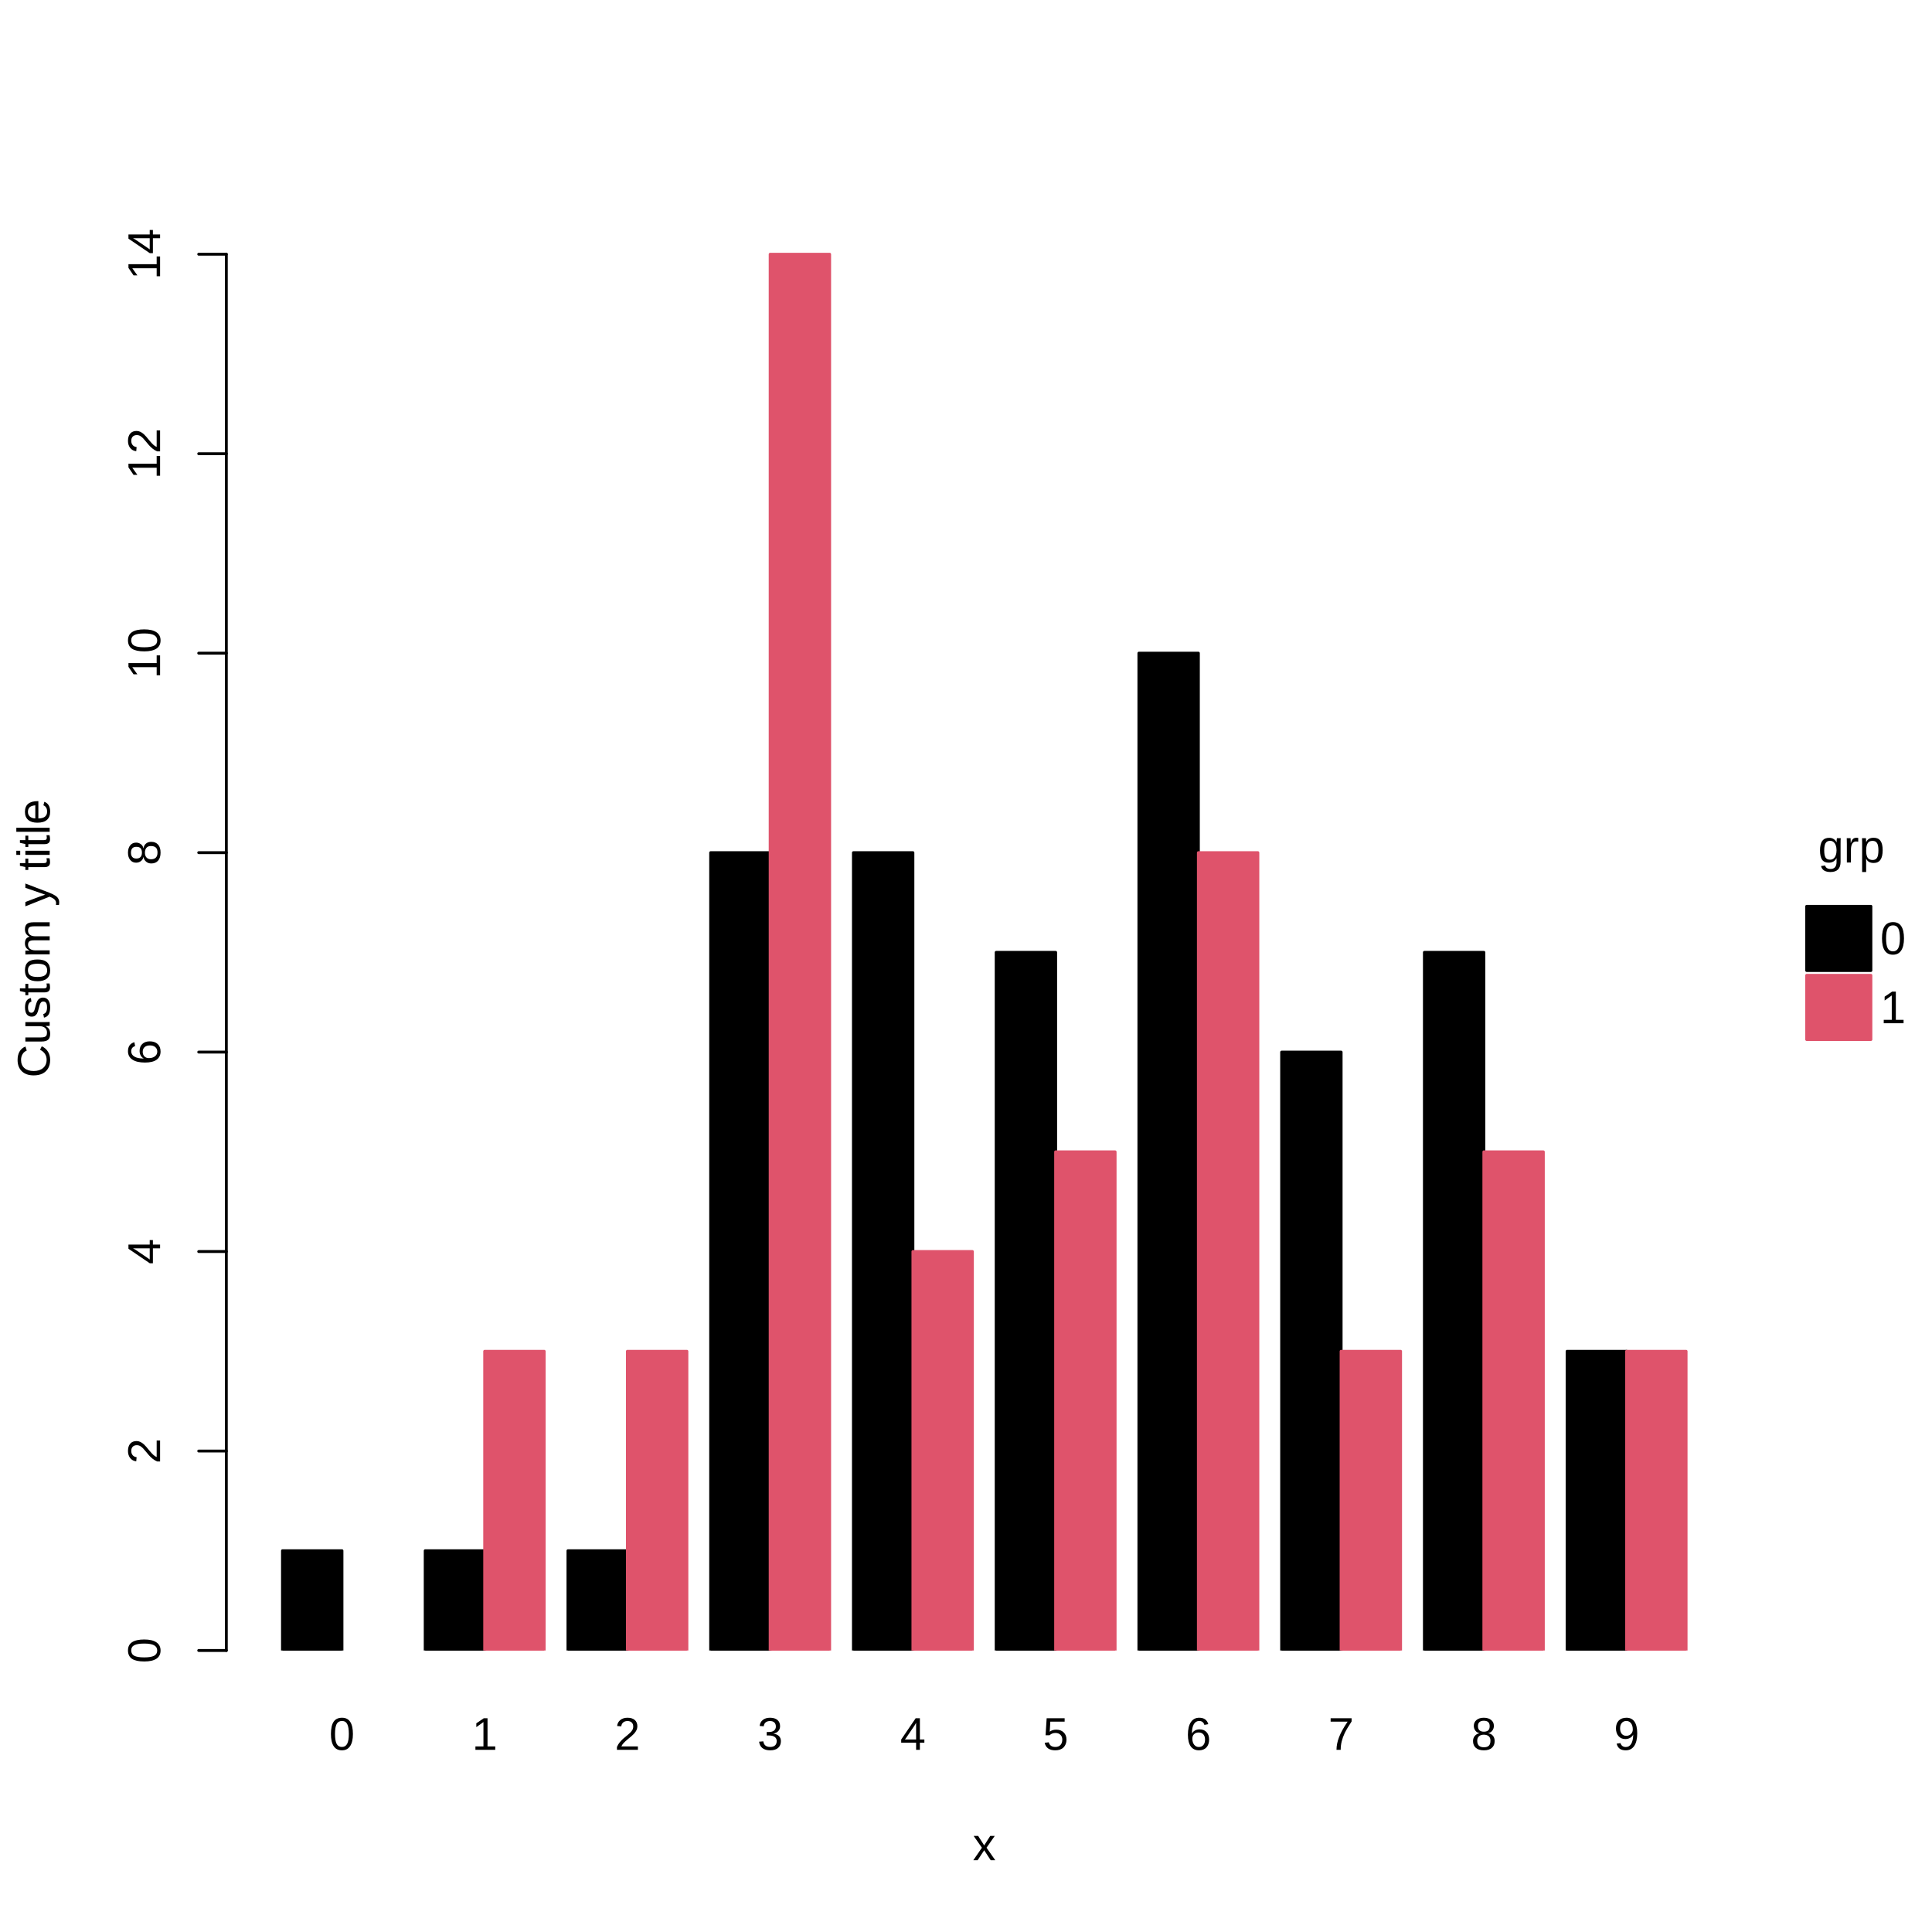
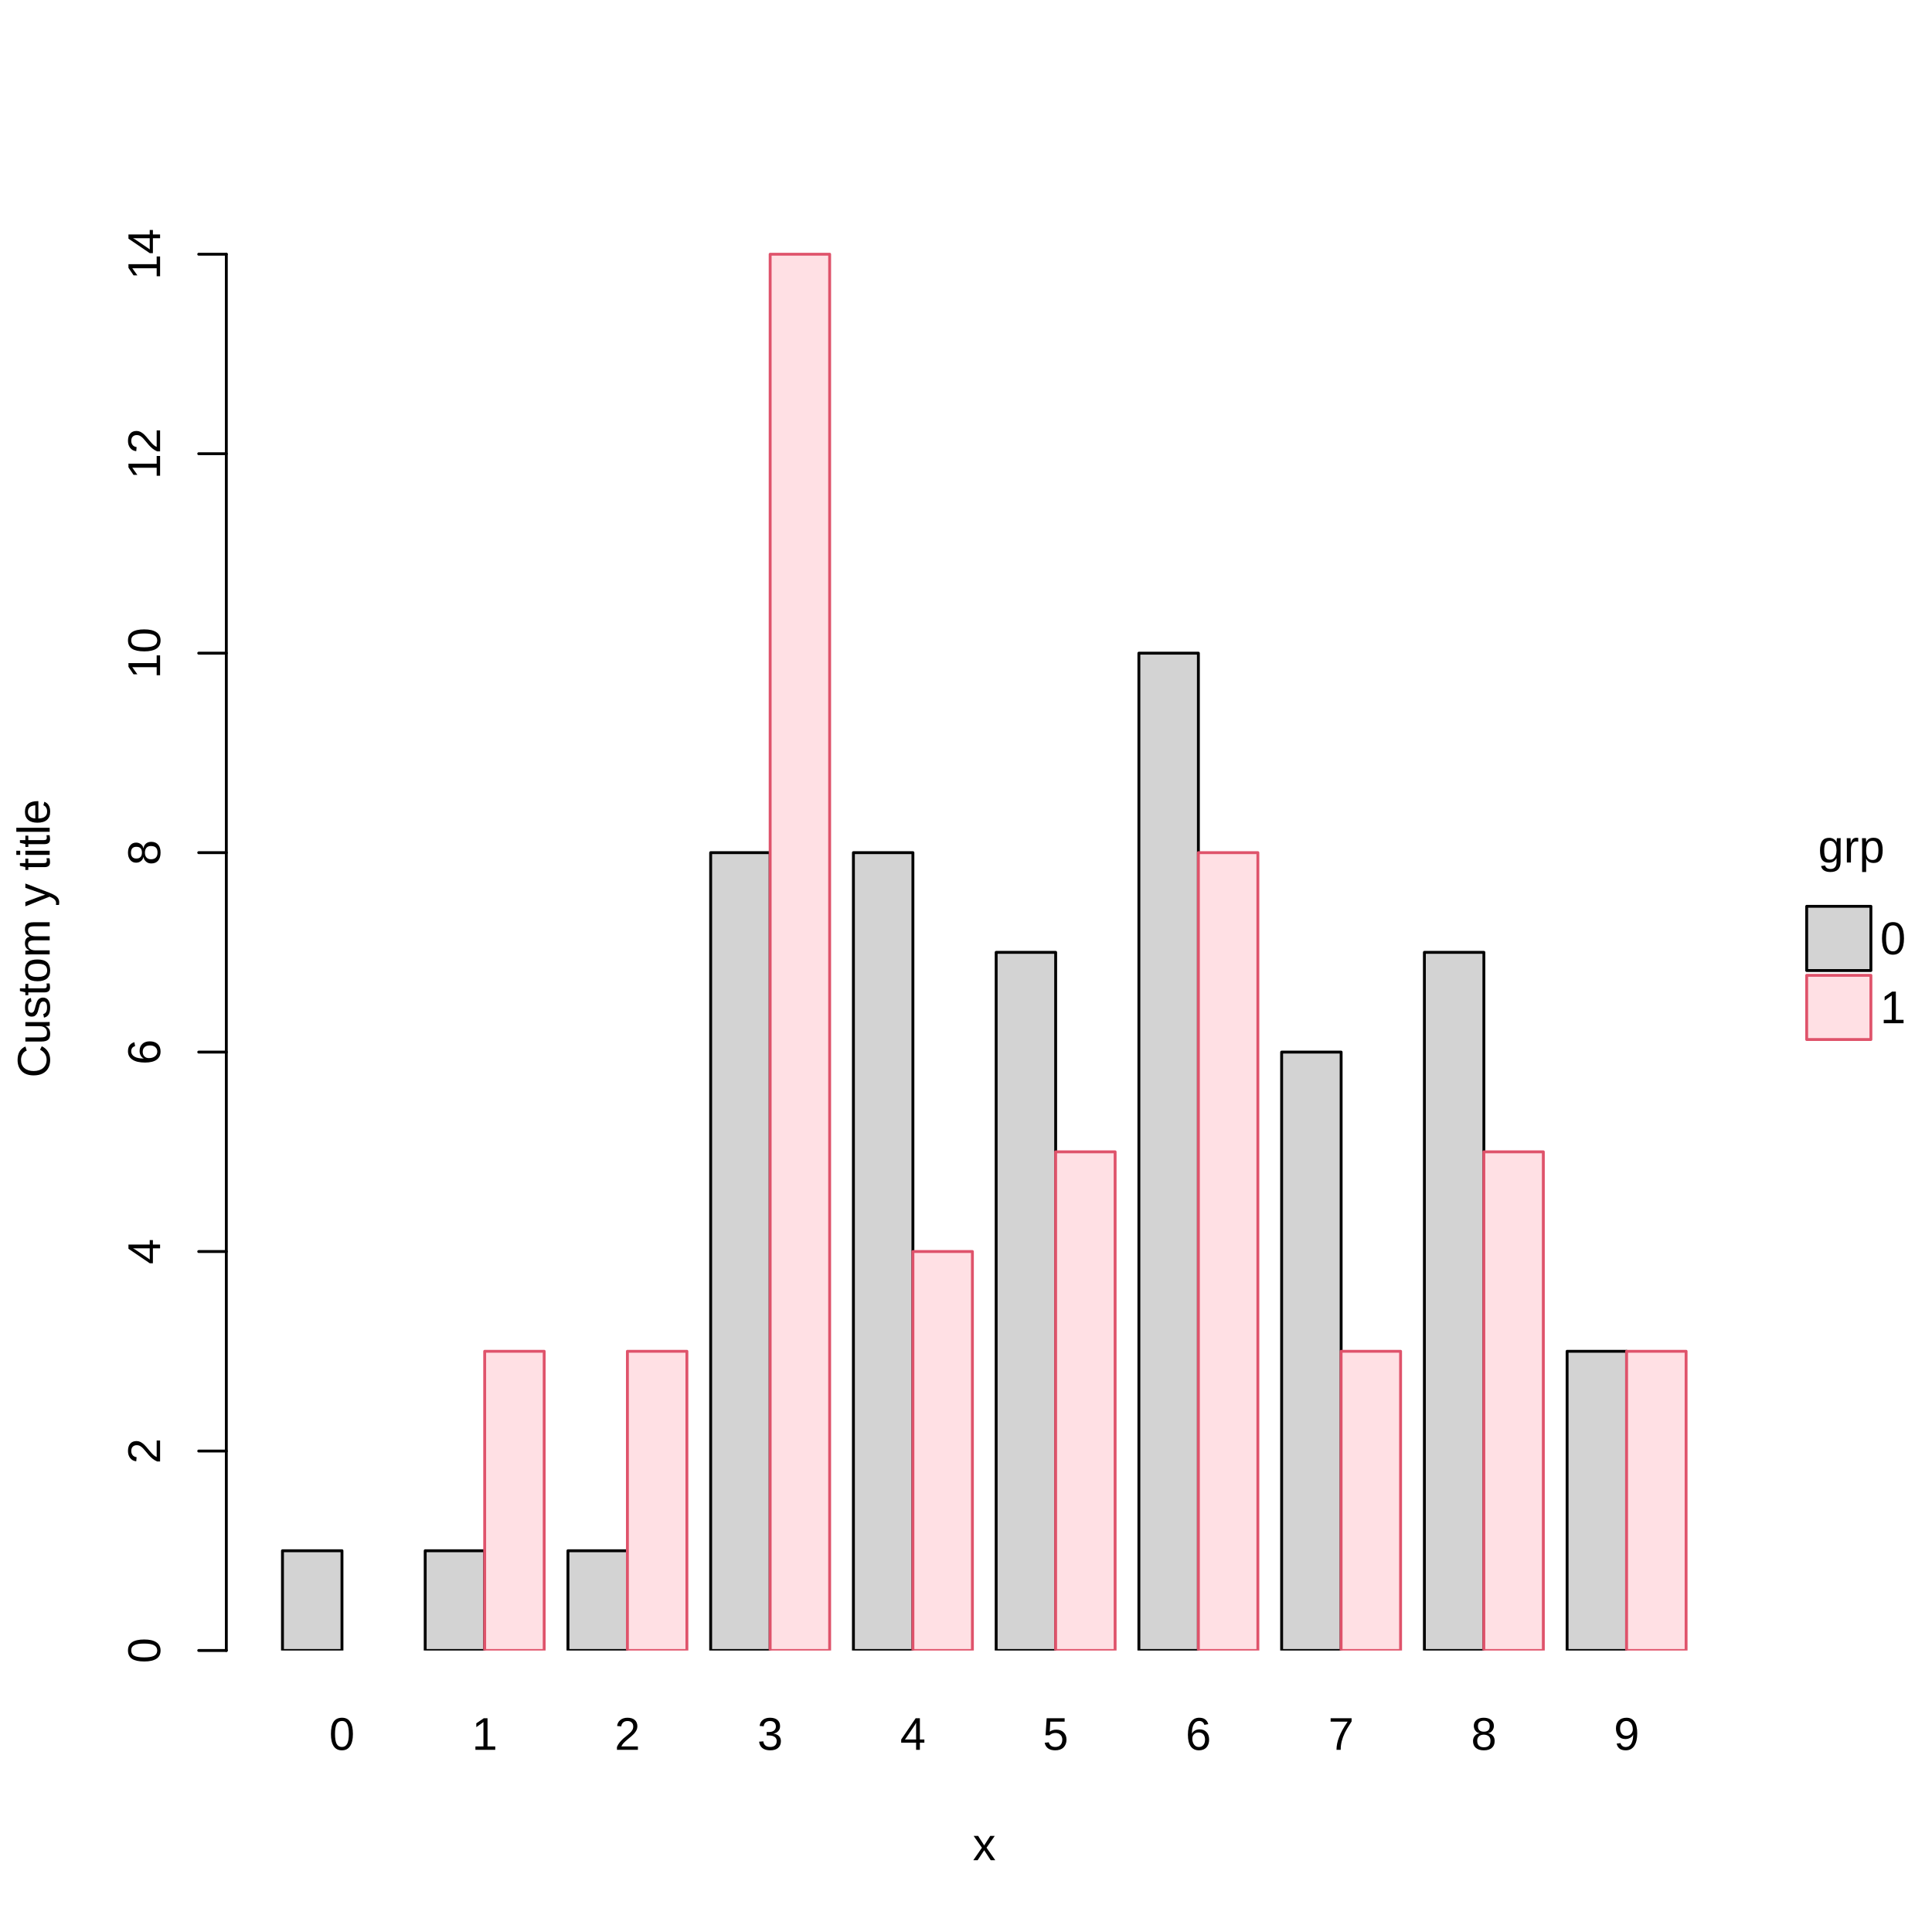
<svg xmlns="http://www.w3.org/2000/svg" width="504.00pt" height="504.00pt" viewBox="0 0 504.00 504.00">
  <g class="svglite">
    <defs>
      <style type="text/css">
    .svglite line, .svglite polyline, .svglite polygon, .svglite path, .svglite rect, .svglite circle {
      fill: none;
      stroke: #000000;
      stroke-linecap: round;
      stroke-linejoin: round;
      stroke-miterlimit: 10.00;
    }
    .svglite text {
      white-space: pre;
    }
    .svglite g.glyphgroup path {
      fill: inherit;
      stroke: none;
    }
  </style>
    </defs>
    <rect width="100%" height="100%" style="stroke: none; fill: #FFFFFF;" />
    <defs>
      <clipPath id="cpMC4wMHw1MDQuMDB8MC4wMHw1MDQuMDA=">
        <rect x="0.00" y="0.00" width="504.00" height="504.00" />
      </clipPath>
    </defs>
    <g clip-path="url(#cpMC4wMHw1MDQuMDB8MC4wMHw1MDQuMDA=)">
-       <rect x="471.31" y="236.43" width="16.75" height="16.75" style="stroke-width: 0.75; fill: #000000;" />
-       <rect x="471.31" y="254.43" width="16.75" height="16.75" style="stroke-width: 0.75; stroke: #DF536B; fill: #DF536B;" />
+       <rect x="471.31" y="236.43" width="16.75" height="16.75" style="stroke-width: 0.75; fill: #D3D3D3;" />
+       <rect x="471.31" y="254.43" width="16.75" height="16.75" style="stroke-width: 0.75; stroke: #DF536B; fill: #FFE0E4;" />
      <text x="482.96" y="225.00" text-anchor="middle" style="font-size: 12.00px; font-family: &quot;Liberation Sans&quot;;" textLength="17.34px" lengthAdjust="spacingAndGlyphs">grp</text>
      <text x="490.49" y="248.93" style="font-size: 12.00px; font-family: &quot;Liberation Sans&quot;;" textLength="6.67px" lengthAdjust="spacingAndGlyphs">0</text>
      <text x="490.49" y="266.93" style="font-size: 12.00px; font-family: &quot;Liberation Sans&quot;;" textLength="6.67px" lengthAdjust="spacingAndGlyphs">1</text>
    </g>
    <defs>
      <clipPath id="cpMC4wMHw0NTQuNDl8MC4wMHw1MDQuMDA=">
        <rect x="0.00" y="0.00" width="454.49" height="504.00" />
      </clipPath>
    </defs>
    <g clip-path="url(#cpMC4wMHw0NTQuNDl8MC4wMHw1MDQuMDA=)">
      <text x="256.76" y="485.28" text-anchor="middle" style="font-size: 12.00px; font-family: &quot;Liberation Sans&quot;;" textLength="6.00px" lengthAdjust="spacingAndGlyphs">x</text>
      <text transform="translate(12.96,244.80) rotate(-90)" text-anchor="middle" style="font-size: 12.00px; font-family: &quot;Liberation Sans&quot;;" textLength="72.67px" lengthAdjust="spacingAndGlyphs">Custom y title</text>
    </g>
    <g clip-path="url(#cpMC4wMHw1MDQuMDB8MC4wMHw1MDQuMDA=)">
      <text x="89.20" y="456.48" text-anchor="middle" style="font-size: 12.00px; font-family: &quot;Liberation Sans&quot;;" textLength="6.67px" lengthAdjust="spacingAndGlyphs">0</text>
      <text x="126.44" y="456.48" text-anchor="middle" style="font-size: 12.00px; font-family: &quot;Liberation Sans&quot;;" textLength="6.67px" lengthAdjust="spacingAndGlyphs">1</text>
      <text x="163.67" y="456.48" text-anchor="middle" style="font-size: 12.00px; font-family: &quot;Liberation Sans&quot;;" textLength="6.67px" lengthAdjust="spacingAndGlyphs">2</text>
      <text x="200.91" y="456.48" text-anchor="middle" style="font-size: 12.00px; font-family: &quot;Liberation Sans&quot;;" textLength="6.67px" lengthAdjust="spacingAndGlyphs">3</text>
      <text x="238.15" y="456.48" text-anchor="middle" style="font-size: 12.00px; font-family: &quot;Liberation Sans&quot;;" textLength="6.67px" lengthAdjust="spacingAndGlyphs">4</text>
      <text x="275.38" y="456.48" text-anchor="middle" style="font-size: 12.00px; font-family: &quot;Liberation Sans&quot;;" textLength="6.67px" lengthAdjust="spacingAndGlyphs">5</text>
      <text x="312.62" y="456.48" text-anchor="middle" style="font-size: 12.00px; font-family: &quot;Liberation Sans&quot;;" textLength="6.67px" lengthAdjust="spacingAndGlyphs">6</text>
      <text x="349.85" y="456.48" text-anchor="middle" style="font-size: 12.00px; font-family: &quot;Liberation Sans&quot;;" textLength="6.67px" lengthAdjust="spacingAndGlyphs">7</text>
      <text x="387.09" y="456.48" text-anchor="middle" style="font-size: 12.00px; font-family: &quot;Liberation Sans&quot;;" textLength="6.67px" lengthAdjust="spacingAndGlyphs">8</text>
      <text x="424.33" y="456.48" text-anchor="middle" style="font-size: 12.00px; font-family: &quot;Liberation Sans&quot;;" textLength="6.67px" lengthAdjust="spacingAndGlyphs">9</text>
      <line x1="59.04" y1="430.56" x2="59.04" y2="66.32" style="stroke-width: 0.75;" />
      <line x1="59.04" y1="430.56" x2="51.84" y2="430.56" style="stroke-width: 0.75;" />
      <line x1="59.04" y1="378.53" x2="51.84" y2="378.53" style="stroke-width: 0.75;" />
      <line x1="59.04" y1="326.49" x2="51.84" y2="326.49" style="stroke-width: 0.75;" />
      <line x1="59.04" y1="274.46" x2="51.84" y2="274.46" style="stroke-width: 0.75;" />
      <line x1="59.04" y1="222.43" x2="51.84" y2="222.43" style="stroke-width: 0.75;" />
      <line x1="59.04" y1="170.39" x2="51.84" y2="170.39" style="stroke-width: 0.75;" />
      <line x1="59.04" y1="118.36" x2="51.84" y2="118.36" style="stroke-width: 0.75;" />
      <line x1="59.04" y1="66.32" x2="51.84" y2="66.32" style="stroke-width: 0.75;" />
      <text transform="translate(41.76,430.56) rotate(-90)" text-anchor="middle" style="font-size: 12.00px; font-family: &quot;Liberation Sans&quot;;" textLength="6.67px" lengthAdjust="spacingAndGlyphs">0</text>
      <text transform="translate(41.76,378.53) rotate(-90)" text-anchor="middle" style="font-size: 12.00px; font-family: &quot;Liberation Sans&quot;;" textLength="6.67px" lengthAdjust="spacingAndGlyphs">2</text>
      <text transform="translate(41.76,326.49) rotate(-90)" text-anchor="middle" style="font-size: 12.00px; font-family: &quot;Liberation Sans&quot;;" textLength="6.67px" lengthAdjust="spacingAndGlyphs">4</text>
      <text transform="translate(41.76,274.46) rotate(-90)" text-anchor="middle" style="font-size: 12.00px; font-family: &quot;Liberation Sans&quot;;" textLength="6.67px" lengthAdjust="spacingAndGlyphs">6</text>
      <text transform="translate(41.76,222.43) rotate(-90)" text-anchor="middle" style="font-size: 12.00px; font-family: &quot;Liberation Sans&quot;;" textLength="6.67px" lengthAdjust="spacingAndGlyphs">8</text>
      <text transform="translate(41.76,170.39) rotate(-90)" text-anchor="middle" style="font-size: 12.00px; font-family: &quot;Liberation Sans&quot;;" textLength="13.34px" lengthAdjust="spacingAndGlyphs">10</text>
      <text transform="translate(41.76,118.36) rotate(-90)" text-anchor="middle" style="font-size: 12.00px; font-family: &quot;Liberation Sans&quot;;" textLength="13.34px" lengthAdjust="spacingAndGlyphs">12</text>
      <text transform="translate(41.76,66.32) rotate(-90)" text-anchor="middle" style="font-size: 12.00px; font-family: &quot;Liberation Sans&quot;;" textLength="13.34px" lengthAdjust="spacingAndGlyphs">14</text>
    </g>
    <defs>
      <clipPath id="cpNTkuMDR8NDU0LjQ5fDU5LjA0fDQzMC41Ng==">
        <rect x="59.04" y="59.04" width="395.45" height="371.52" />
      </clipPath>
    </defs>
    <g clip-path="url(#cpNTkuMDR8NDU0LjQ5fDU5LjA0fDQzMC41Ng==)">
-       <rect x="73.69" y="404.54" width="15.52" height="26.02" style="stroke-width: 0.75; fill: #000000;" />
-       <rect x="110.92" y="404.54" width="15.52" height="26.02" style="stroke-width: 0.75; fill: #000000;" />
-       <rect x="148.16" y="404.54" width="15.52" height="26.02" style="stroke-width: 0.75; fill: #000000;" />
-       <rect x="185.39" y="222.43" width="15.52" height="208.13" style="stroke-width: 0.75; fill: #000000;" />
-       <rect x="222.63" y="222.43" width="15.52" height="208.13" style="stroke-width: 0.75; fill: #000000;" />
-       <rect x="259.87" y="248.44" width="15.52" height="182.12" style="stroke-width: 0.75; fill: #000000;" />
-       <rect x="297.10" y="170.39" width="15.52" height="260.17" style="stroke-width: 0.75; fill: #000000;" />
-       <rect x="334.34" y="274.46" width="15.52" height="156.10" style="stroke-width: 0.75; fill: #000000;" />
-       <rect x="371.58" y="248.44" width="15.52" height="182.12" style="stroke-width: 0.75; fill: #000000;" />
-       <rect x="408.81" y="352.51" width="15.52" height="78.05" style="stroke-width: 0.75; fill: #000000;" />
-       <rect x="89.20" y="430.56" width="15.52" height="0.00" style="stroke-width: 0.75; stroke: #DF536B; fill: #DF536B;" />
-       <rect x="126.44" y="352.51" width="15.52" height="78.05" style="stroke-width: 0.75; stroke: #DF536B; fill: #DF536B;" />
-       <rect x="163.67" y="352.51" width="15.52" height="78.05" style="stroke-width: 0.75; stroke: #DF536B; fill: #DF536B;" />
-       <rect x="200.91" y="66.32" width="15.52" height="364.24" style="stroke-width: 0.75; stroke: #DF536B; fill: #DF536B;" />
-       <rect x="238.15" y="326.49" width="15.52" height="104.07" style="stroke-width: 0.75; stroke: #DF536B; fill: #DF536B;" />
-       <rect x="275.38" y="300.48" width="15.52" height="130.08" style="stroke-width: 0.75; stroke: #DF536B; fill: #DF536B;" />
-       <rect x="312.62" y="222.43" width="15.52" height="208.13" style="stroke-width: 0.75; stroke: #DF536B; fill: #DF536B;" />
-       <rect x="349.85" y="352.51" width="15.52" height="78.05" style="stroke-width: 0.75; stroke: #DF536B; fill: #DF536B;" />
-       <rect x="387.09" y="300.48" width="15.52" height="130.08" style="stroke-width: 0.75; stroke: #DF536B; fill: #DF536B;" />
-       <rect x="424.33" y="352.51" width="15.52" height="78.05" style="stroke-width: 0.75; stroke: #DF536B; fill: #DF536B;" />
+       <rect x="73.69" y="404.54" width="15.52" height="26.02" style="stroke-width: 0.75; fill: #D3D3D3;" />
+       <rect x="110.92" y="404.54" width="15.52" height="26.02" style="stroke-width: 0.75; fill: #D3D3D3;" />
+       <rect x="148.16" y="404.54" width="15.52" height="26.02" style="stroke-width: 0.75; fill: #D3D3D3;" />
+       <rect x="185.39" y="222.43" width="15.52" height="208.13" style="stroke-width: 0.75; fill: #D3D3D3;" />
+       <rect x="222.63" y="222.43" width="15.52" height="208.13" style="stroke-width: 0.75; fill: #D3D3D3;" />
+       <rect x="259.87" y="248.44" width="15.52" height="182.12" style="stroke-width: 0.75; fill: #D3D3D3;" />
+       <rect x="297.10" y="170.39" width="15.52" height="260.17" style="stroke-width: 0.75; fill: #D3D3D3;" />
+       <rect x="334.34" y="274.46" width="15.52" height="156.10" style="stroke-width: 0.75; fill: #D3D3D3;" />
+       <rect x="371.58" y="248.44" width="15.52" height="182.12" style="stroke-width: 0.75; fill: #D3D3D3;" />
+       <rect x="408.81" y="352.51" width="15.52" height="78.05" style="stroke-width: 0.75; fill: #D3D3D3;" />
+       <rect x="89.20" y="430.56" width="15.52" height="0.00" style="stroke-width: 0.75; stroke: #DF536B; fill: #FFE0E4;" />
+       <rect x="126.44" y="352.51" width="15.52" height="78.05" style="stroke-width: 0.75; stroke: #DF536B; fill: #FFE0E4;" />
+       <rect x="163.67" y="352.51" width="15.52" height="78.05" style="stroke-width: 0.75; stroke: #DF536B; fill: #FFE0E4;" />
+       <rect x="200.91" y="66.32" width="15.52" height="364.24" style="stroke-width: 0.75; stroke: #DF536B; fill: #FFE0E4;" />
+       <rect x="238.15" y="326.49" width="15.52" height="104.07" style="stroke-width: 0.75; stroke: #DF536B; fill: #FFE0E4;" />
+       <rect x="275.38" y="300.48" width="15.52" height="130.08" style="stroke-width: 0.75; stroke: #DF536B; fill: #FFE0E4;" />
+       <rect x="312.62" y="222.43" width="15.52" height="208.13" style="stroke-width: 0.75; stroke: #DF536B; fill: #FFE0E4;" />
+       <rect x="349.85" y="352.51" width="15.52" height="78.05" style="stroke-width: 0.75; stroke: #DF536B; fill: #FFE0E4;" />
+       <rect x="387.09" y="300.48" width="15.52" height="130.08" style="stroke-width: 0.75; stroke: #DF536B; fill: #FFE0E4;" />
+       <rect x="424.33" y="352.51" width="15.52" height="78.05" style="stroke-width: 0.75; stroke: #DF536B; fill: #FFE0E4;" />
    </g>
  </g>
</svg>
